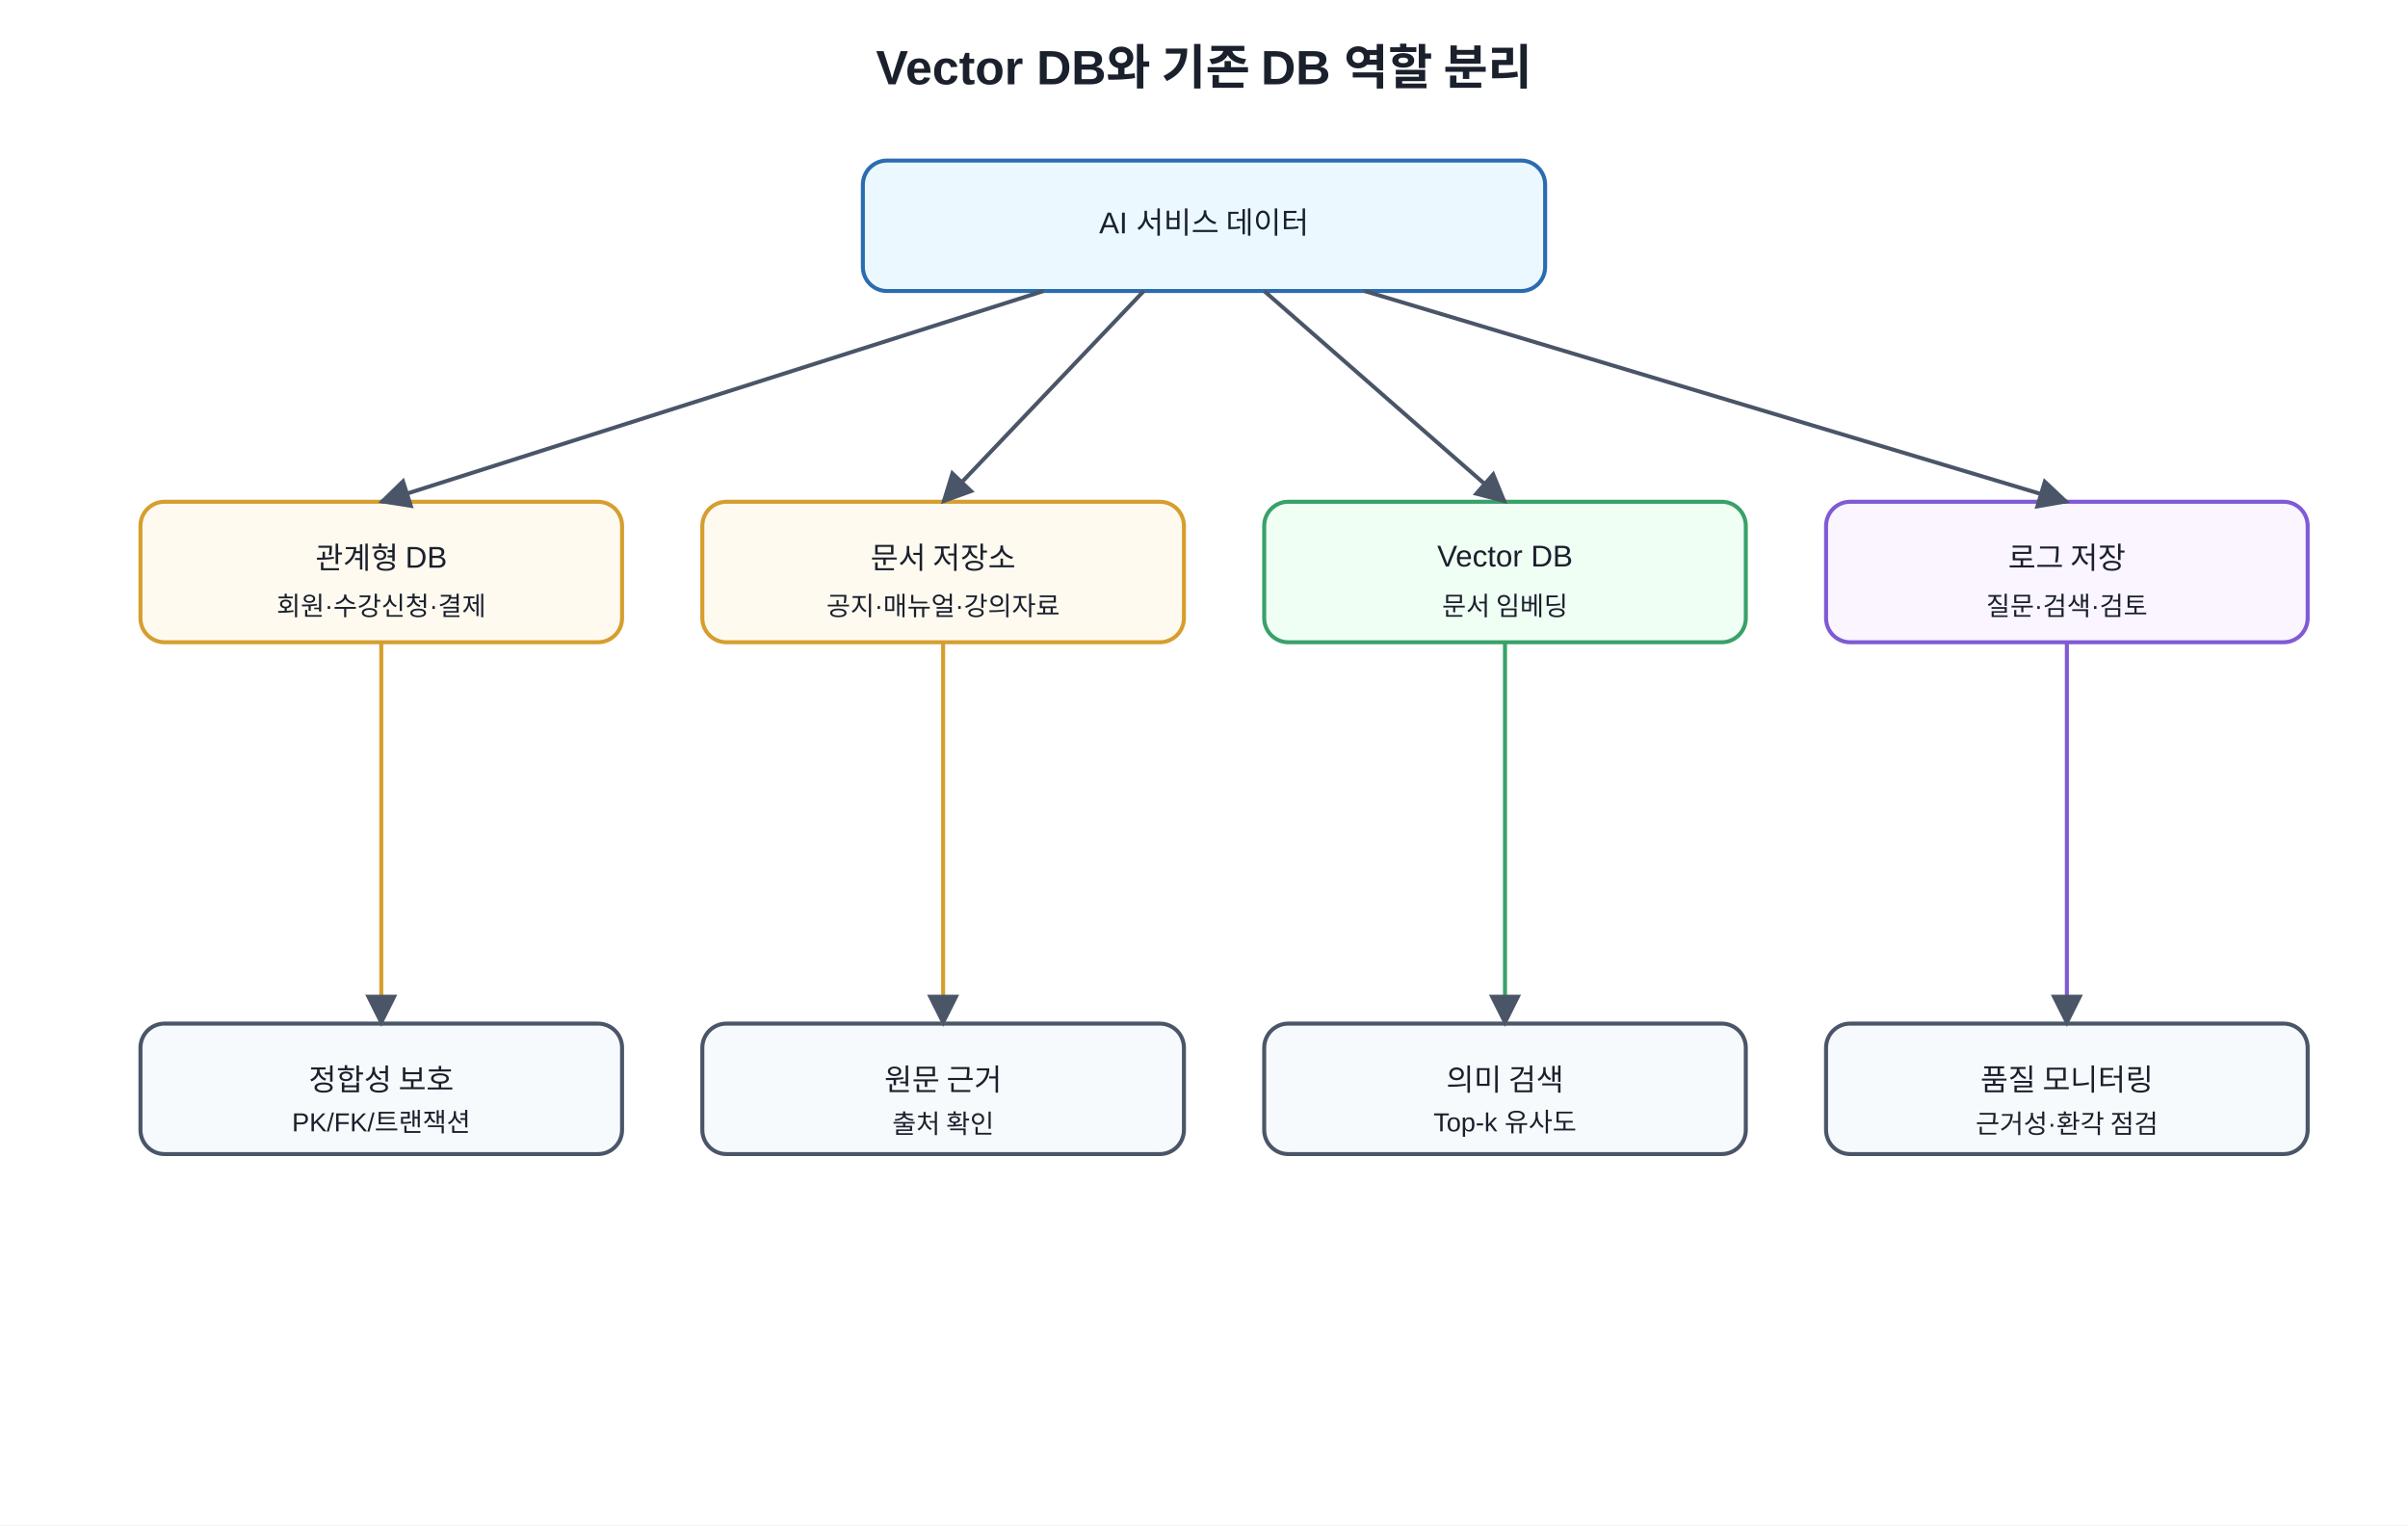
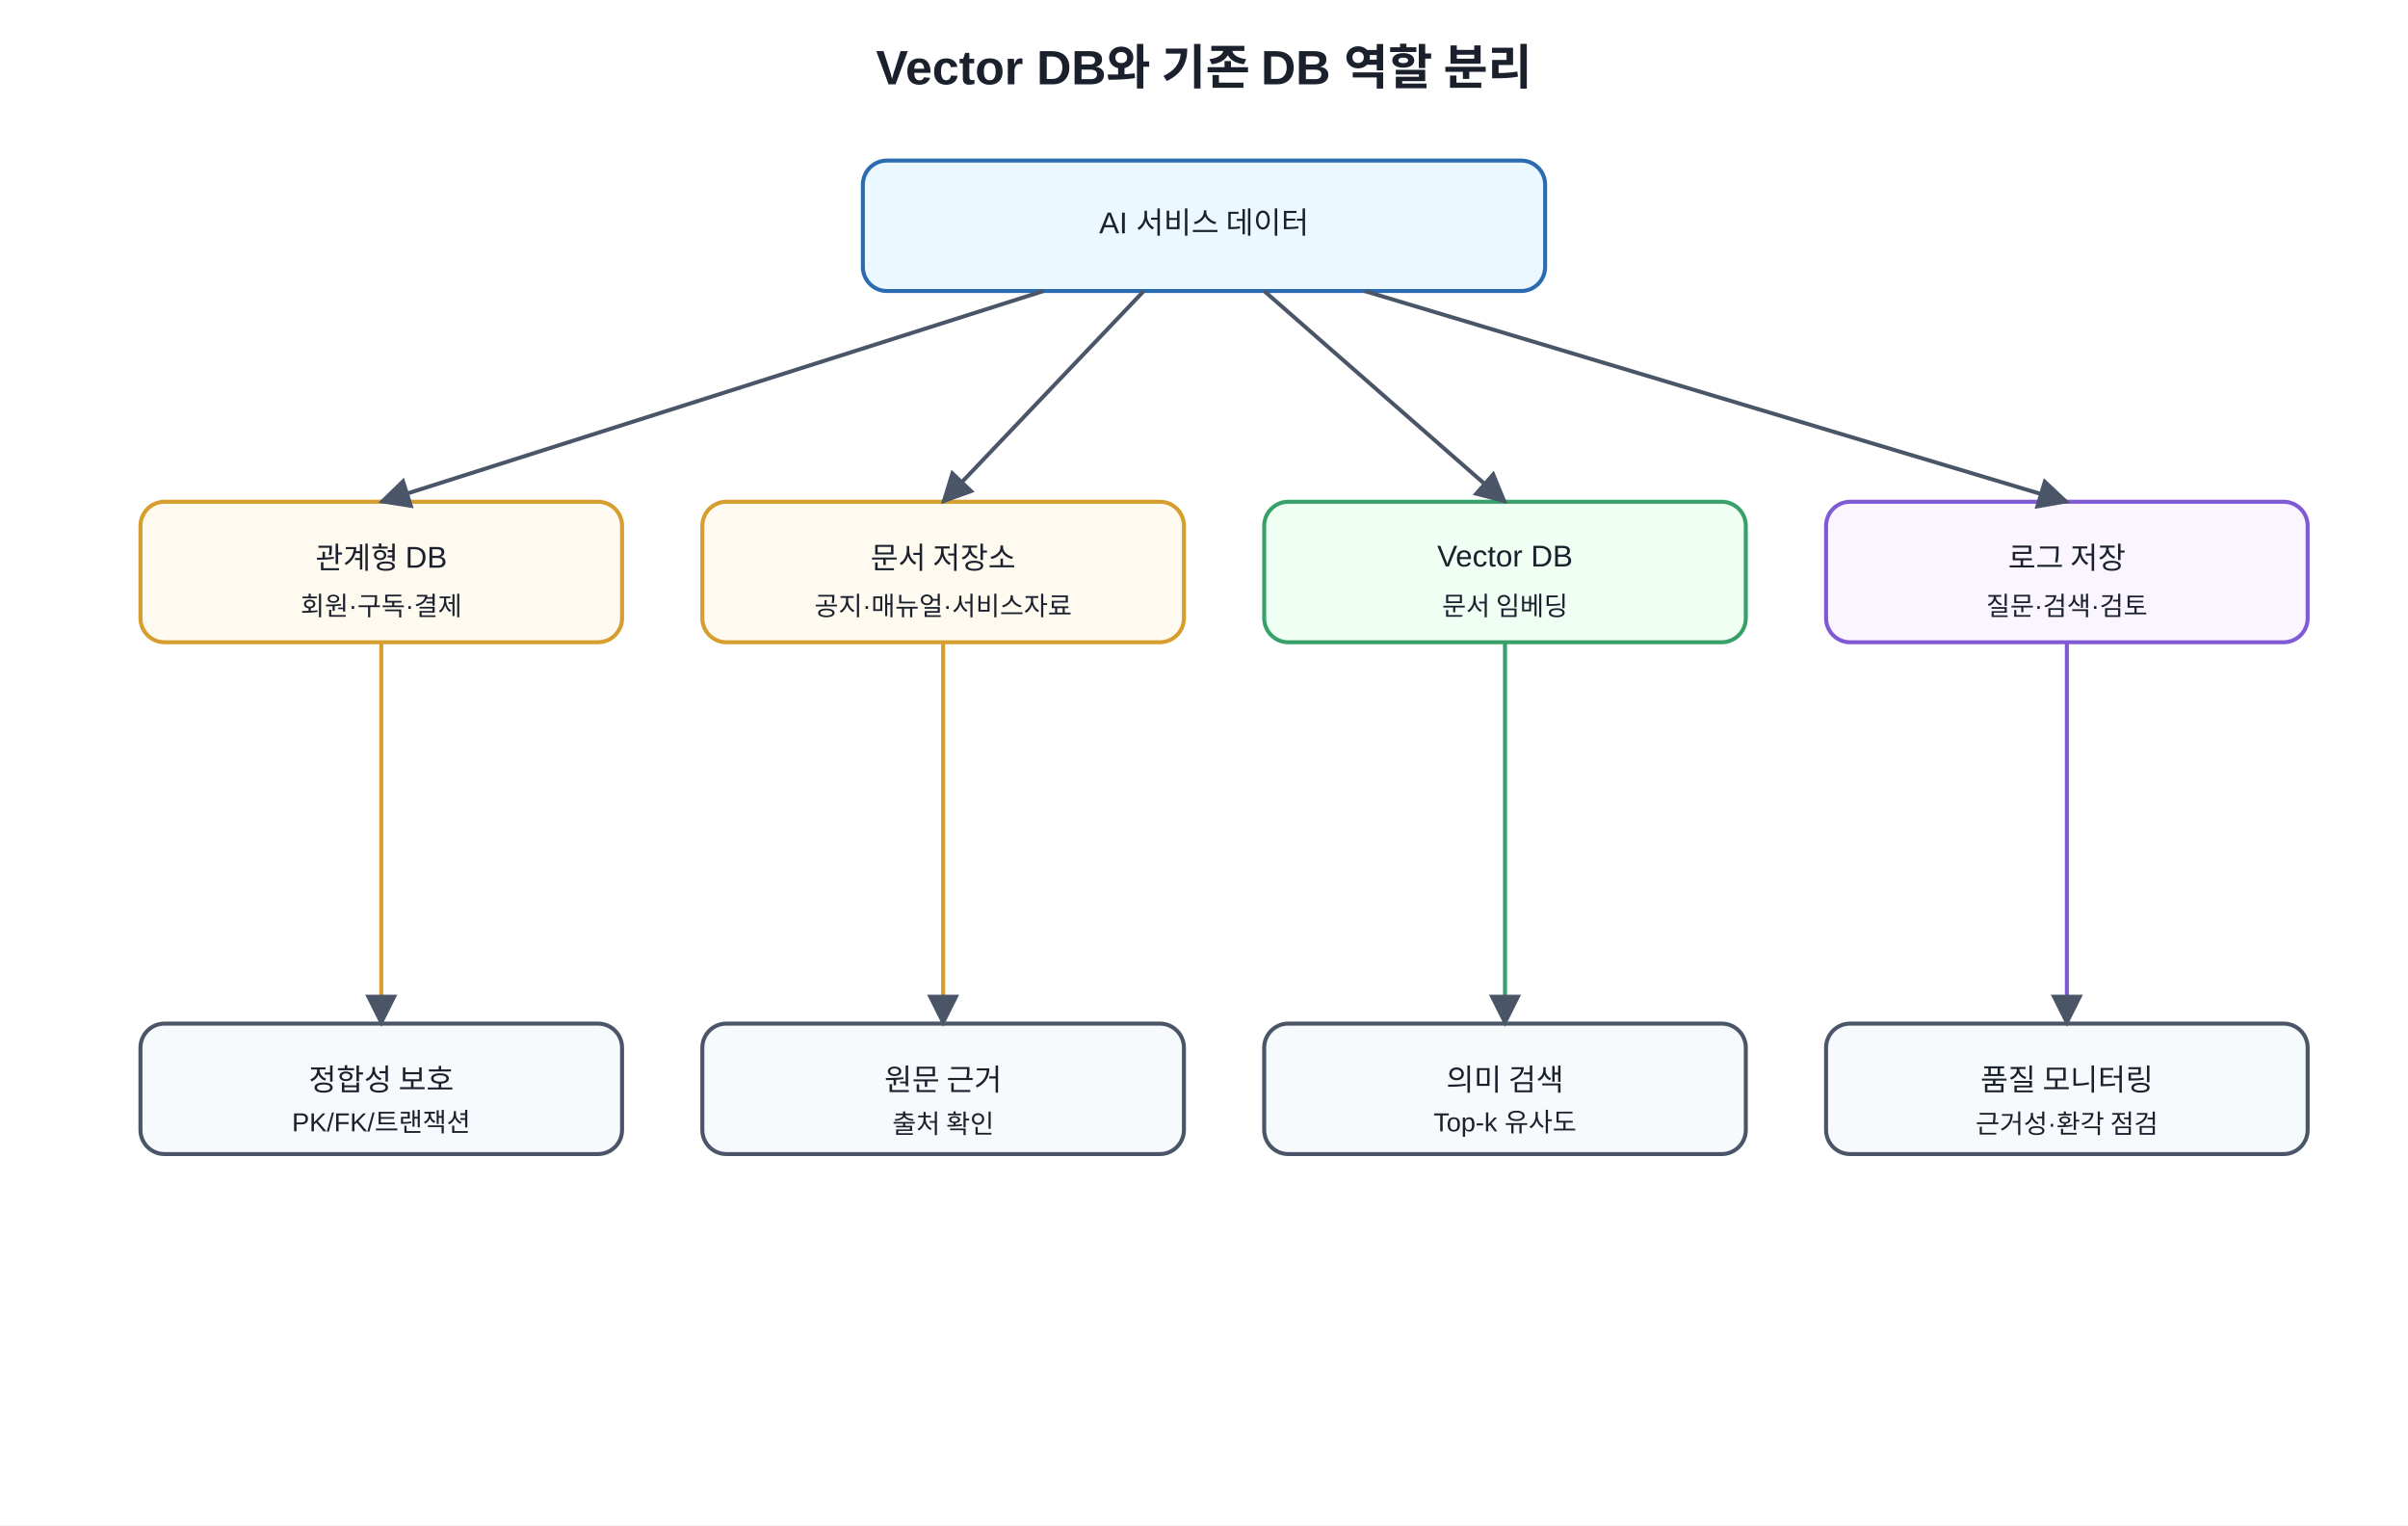
<svg xmlns="http://www.w3.org/2000/svg" width="1200" height="760" viewBox="0 0 1200 760">
  <defs>
    <marker id="a" viewBox="0 0 10 10" refX="9" refY="5" markerWidth="8" markerHeight="8" orient="auto">
      <path d="M0 0L10 5L0 10z" fill="#4a5568" />
    </marker>
    <style>text{font-family:Malgun Gothic,Apple SD Gothic Neo,Noto Sans KR,Arial,sans-serif;fill:#1a202c}.t{font-size:24px;font-weight:700}.b{fill:#f7fafc;stroke:#4a5568;stroke-width:2;rx:12}.m{fill:#ebf8ff;stroke:#2b6cb0}.g{fill:#f0fff4;stroke:#38a169}.y{fill:#fffaf0;stroke:#d69e2e}.p{fill:#faf5ff;stroke:#805ad5}.l{font-size:15px;text-anchor:middle;dominant-baseline:middle}.s{font-size:13px;text-anchor:middle;dominant-baseline:middle}</style>
  </defs>
  <rect width="100%" height="100%" fill="white" />
  <text x="600" y="42" text-anchor="middle" class="t">Vector DB와 기존 DB 역할 분리</text>
  <rect x="430" y="80" width="340" height="65" class="b m" />
  <text x="600" y="112" class="l">AI 서비스 데이터</text>
  <rect x="70" y="250" width="240" height="70" class="b y" />
  <text x="190" y="278" class="l">관계형 DB</text>
-   <text x="190" y="302" class="s">회원·수강신청·결제</text>
+   <text x="190" y="302" class="s">회원·구독·결제</text>
  <rect x="350" y="250" width="240" height="70" class="b y" />
  <text x="470" y="278" class="l">문서 저장소</text>
-   <text x="470" y="302" class="s">공지·매뉴얼·강의자료</text>
+   <text x="470" y="302" class="s">공지·매뉴얼·서비스자료</text>
  <rect x="630" y="250" width="240" height="70" class="b g" />
  <text x="750" y="278" class="l">Vector DB</text>
  <text x="750" y="302" class="s">문서 임베딩</text>
  <rect x="910" y="250" width="240" height="70" class="b p" />
  <text x="1030" y="278" class="l">로그 저장</text>
  <text x="1030" y="302" class="s">질문·검색·검토</text>
  <rect x="70" y="510" width="240" height="65" class="b" />
  <text x="190" y="538" class="l">정합성 보호</text>
  <text x="190" y="560" class="s">PK/FK/트랜잭션</text>
  <rect x="350" y="510" width="240" height="65" class="b" />
  <text x="470" y="538" class="l">원문 근거</text>
  <text x="470" y="560" class="s">출처 확인</text>
  <rect x="630" y="510" width="240" height="65" class="b" />
  <text x="750" y="538" class="l">의미 검색</text>
  <text x="750" y="560" class="s">Top-k 유사도</text>
  <rect x="910" y="510" width="240" height="65" class="b" />
  <text x="1030" y="538" class="l">품질 모니터링</text>
  <text x="1030" y="560" class="s">근거성·환각 점검</text>
  <line x1="520" y1="145" x2="190" y2="250" stroke="#4a5568" stroke-width="2" marker-end="url(#a)" />
  <line x1="570" y1="145" x2="470" y2="250" stroke="#4a5568" stroke-width="2" marker-end="url(#a)" />
  <line x1="630" y1="145" x2="750" y2="250" stroke="#4a5568" stroke-width="2" marker-end="url(#a)" />
  <line x1="680" y1="145" x2="1030" y2="250" stroke="#4a5568" stroke-width="2" marker-end="url(#a)" />
  <line x1="190" y1="320" x2="190" y2="510" stroke="#d69e2e" stroke-width="2" marker-end="url(#a)" />
  <line x1="470" y1="320" x2="470" y2="510" stroke="#d69e2e" stroke-width="2" marker-end="url(#a)" />
  <line x1="750" y1="320" x2="750" y2="510" stroke="#38a169" stroke-width="2" marker-end="url(#a)" />
  <line x1="1030" y1="320" x2="1030" y2="510" stroke="#805ad5" stroke-width="2" marker-end="url(#a)" />
</svg>
